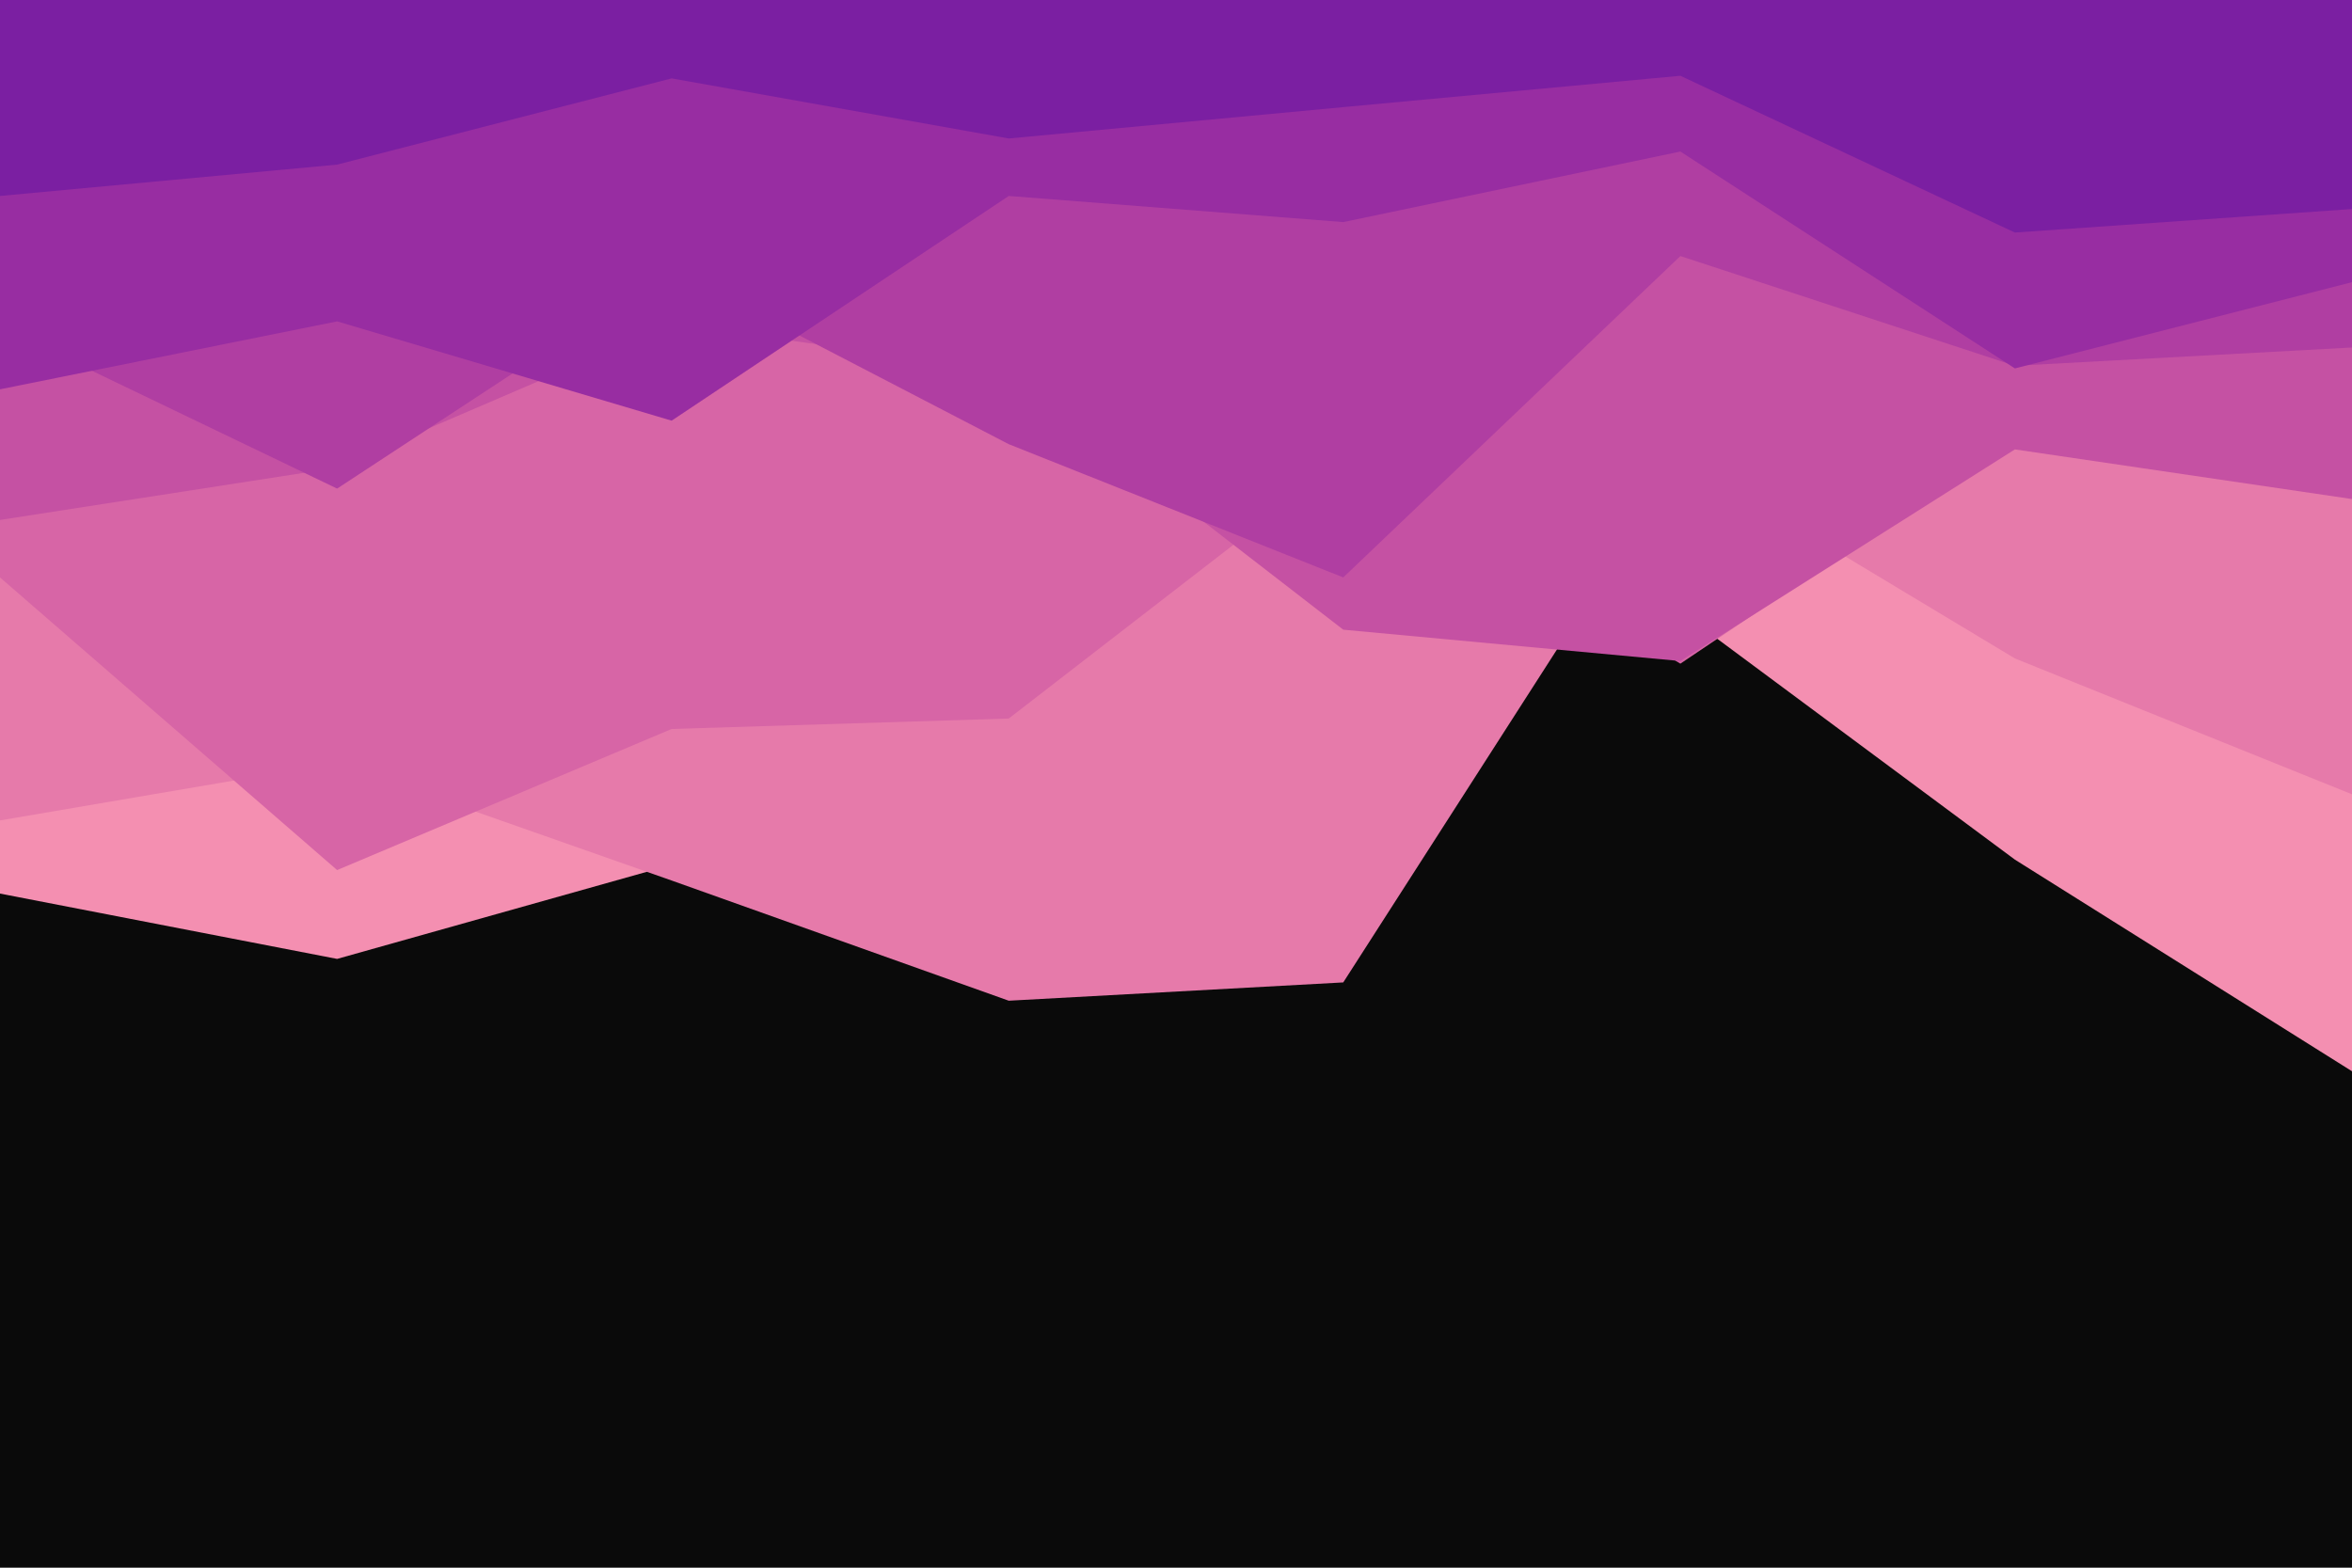
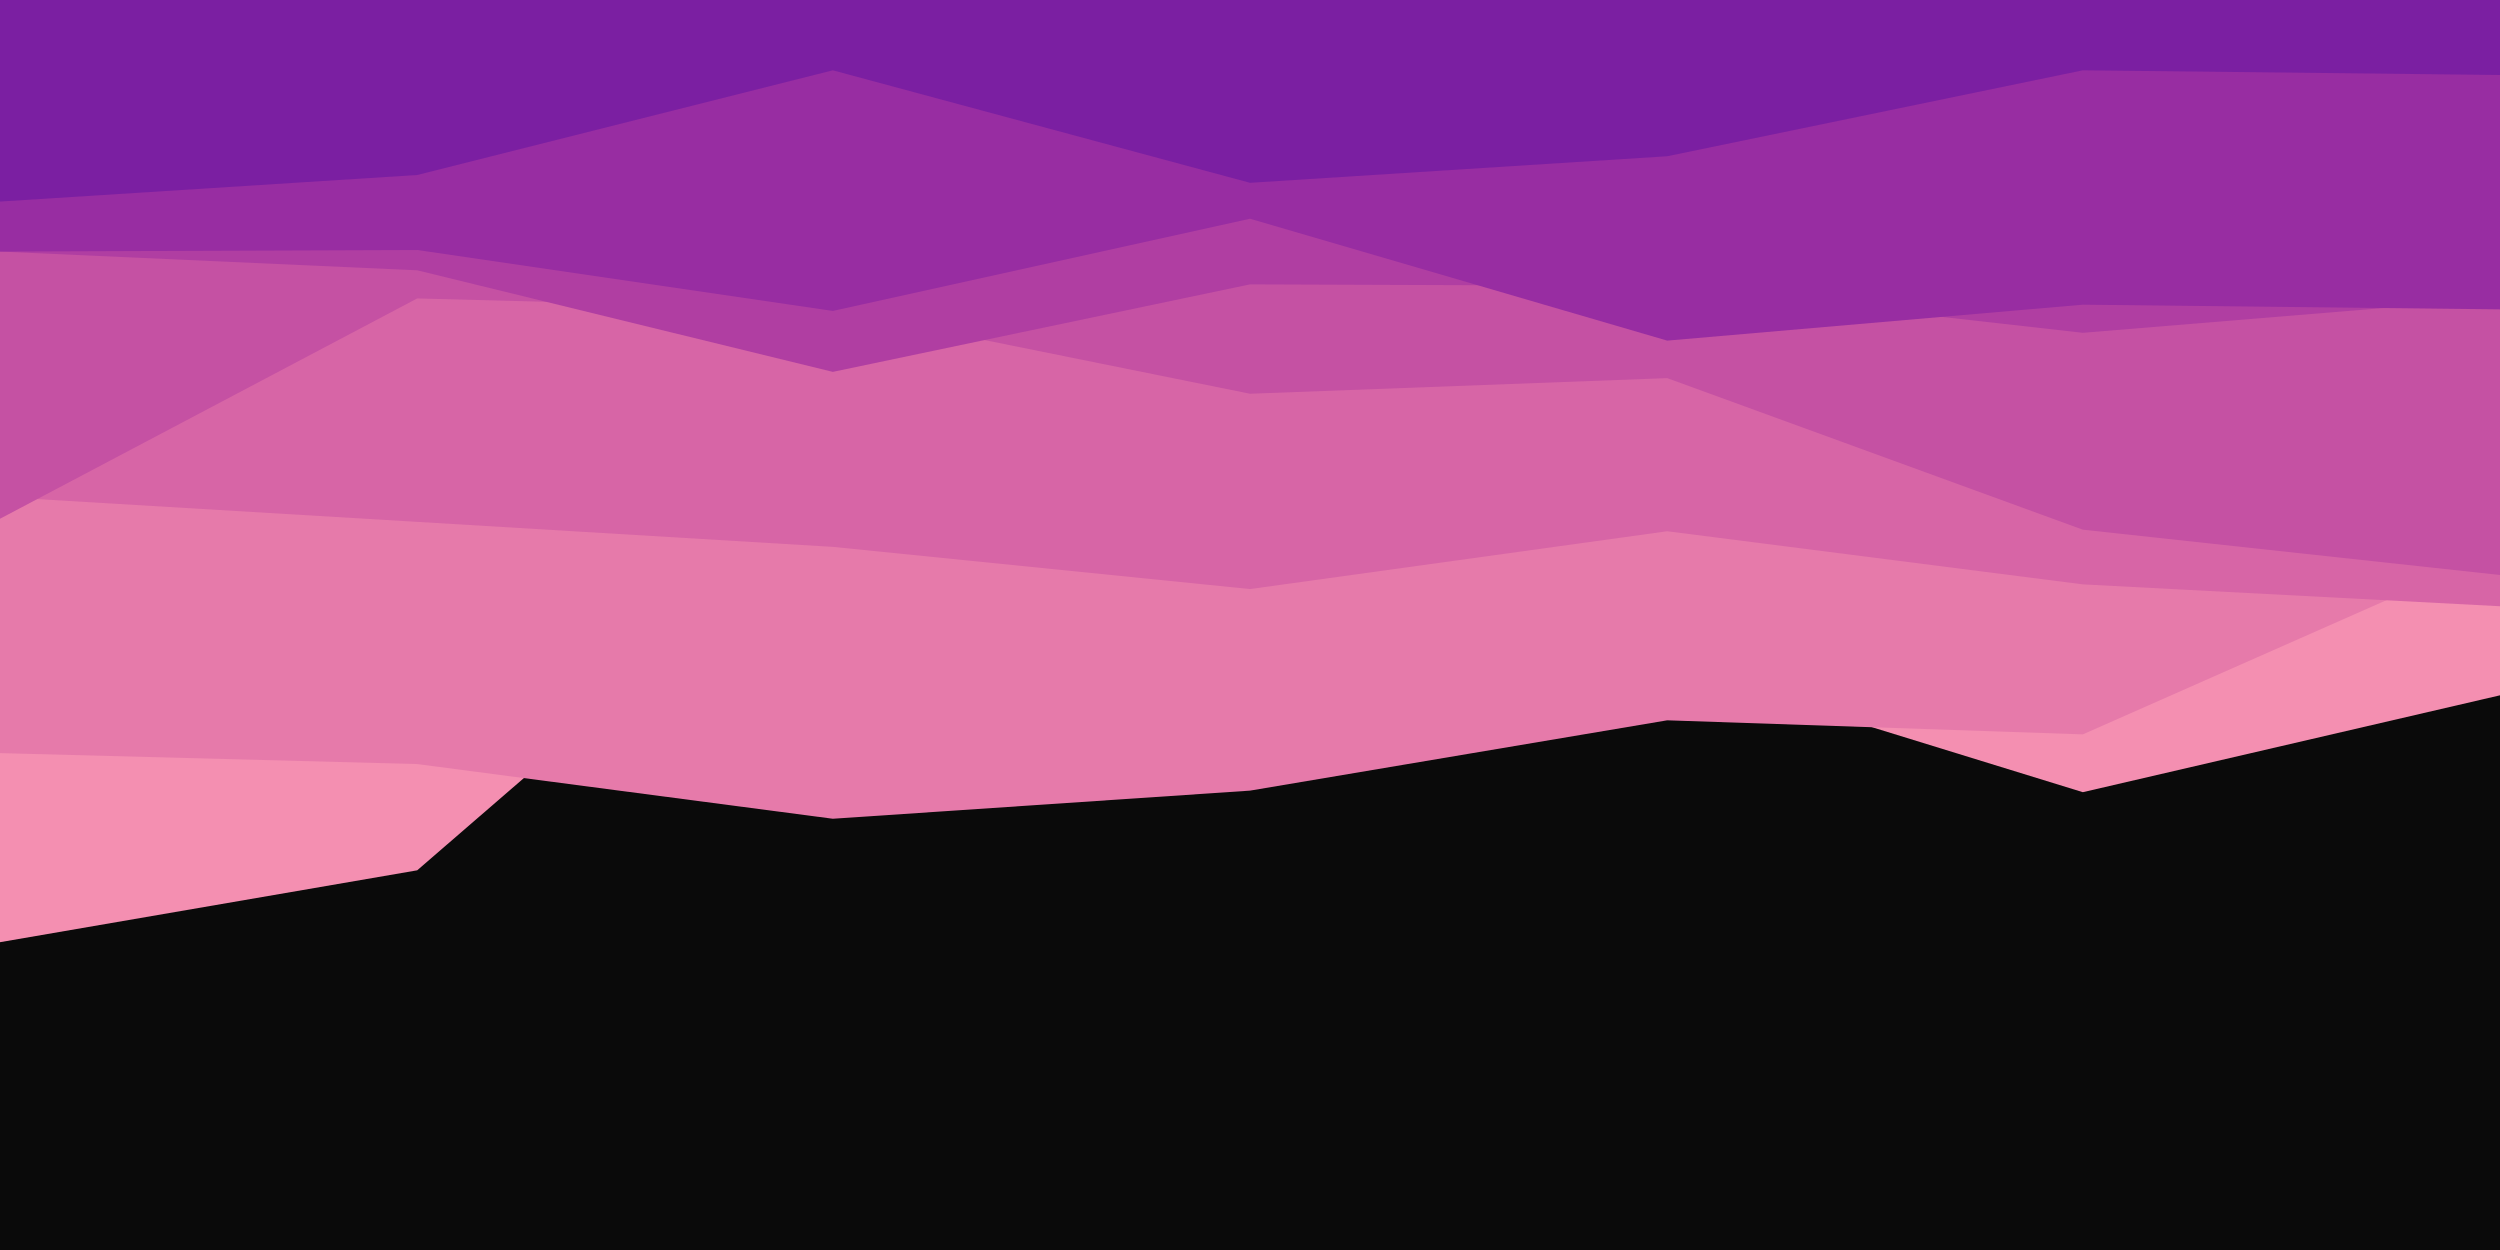
- <svg xmlns="http://www.w3.org/2000/svg" id="visual" viewBox="0 0 900 600" width="900" height="600" version="1.1">
-   <rect x="0" y="0" width="900" height="600" fill="#0a0a0a" />
-   <path d="M0 342L129 367L257 331L386 278L514 257L643 234L771 329L900 410L900 0L771 0L643 0L514 0L386 0L257 0L129 0L0 0Z" fill="#f48fb1" />
-   <path d="M0 314L129 292L257 337L386 383L514 376L643 175L771 252L900 304L900 0L771 0L643 0L514 0L386 0L257 0L129 0L0 0Z" fill="#e67aaa" />
-   <path d="M0 221L129 333L257 279L386 275L514 176L643 254L771 168L900 172L900 0L771 0L643 0L514 0L386 0L257 0L129 0L0 0Z" fill="#d765a6" />
-   <path d="M0 199L129 179L257 124L386 142L514 241L643 253L771 172L900 191L900 0L771 0L643 0L514 0L386 0L257 0L129 0L0 0Z" fill="#c551a3" />
-   <path d="M0 125L129 187L257 103L386 170L514 221L643 98L771 140L900 133L900 0L771 0L643 0L514 0L386 0L257 0L129 0L0 0Z" fill="#b03ea2" />
-   <path d="M0 149L129 123L257 161L386 75L514 85L643 58L771 141L900 108L900 0L771 0L643 0L514 0L386 0L257 0L129 0L0 0Z" fill="#982da2" />
-   <path d="M0 75L129 63L257 30L386 53L514 41L643 29L771 89L900 80L900 0L771 0L643 0L514 0L386 0L257 0L129 0L0 0Z" fill="#7b1fa2" />
+ <svg xmlns="http://www.w3.org/2000/svg" id="visual" viewBox="0 0 1600 800" width="1600" height="800" version="1.1">
+   <rect x="0" y="0" width="1600" height="800" fill="#0a0a0a" />
+   <path d="M0 603L267 557L533 327L800 448L1067 425L1333 507L1600 445L1600 0L1333 0L1067 0L800 0L533 0L267 0L0 0Z" fill="#f48fb1" />
+   <path d="M0 482L267 489L533 524L800 506L1067 461L1333 470L1600 352L1600 0L1333 0L1067 0L800 0L533 0L267 0L0 0Z" fill="#e67aaa" />
+   <path d="M0 318L267 334L533 350L800 377L1067 340L1333 374L1600 388L1600 0L1333 0L1067 0L800 0L533 0L267 0L0 0Z" fill="#d765a6" />
+   <path d="M0 332L267 191L533 198L800 252L1067 242L1333 339L1600 368L1600 0L1333 0L1067 0L800 0L533 0L267 0L0 0Z" fill="#c551a3" />
+   <path d="M0 161L267 173L533 238L800 182L1067 183L1333 213L1600 191L1600 0L1333 0L1067 0L800 0L533 0L267 0L0 0Z" fill="#b03ea2" />
+   <path d="M0 161L267 160L533 199L800 140L1067 218L1333 195L1600 198L1600 0L1333 0L1067 0L800 0L533 0L267 0L0 0Z" fill="#982da2" />
+   <path d="M0 129L267 112L533 45L800 117L1067 100L1333 45L1600 48L1600 0L1333 0L1067 0L800 0L533 0L267 0L0 0Z" fill="#7b1fa2" />
</svg>
